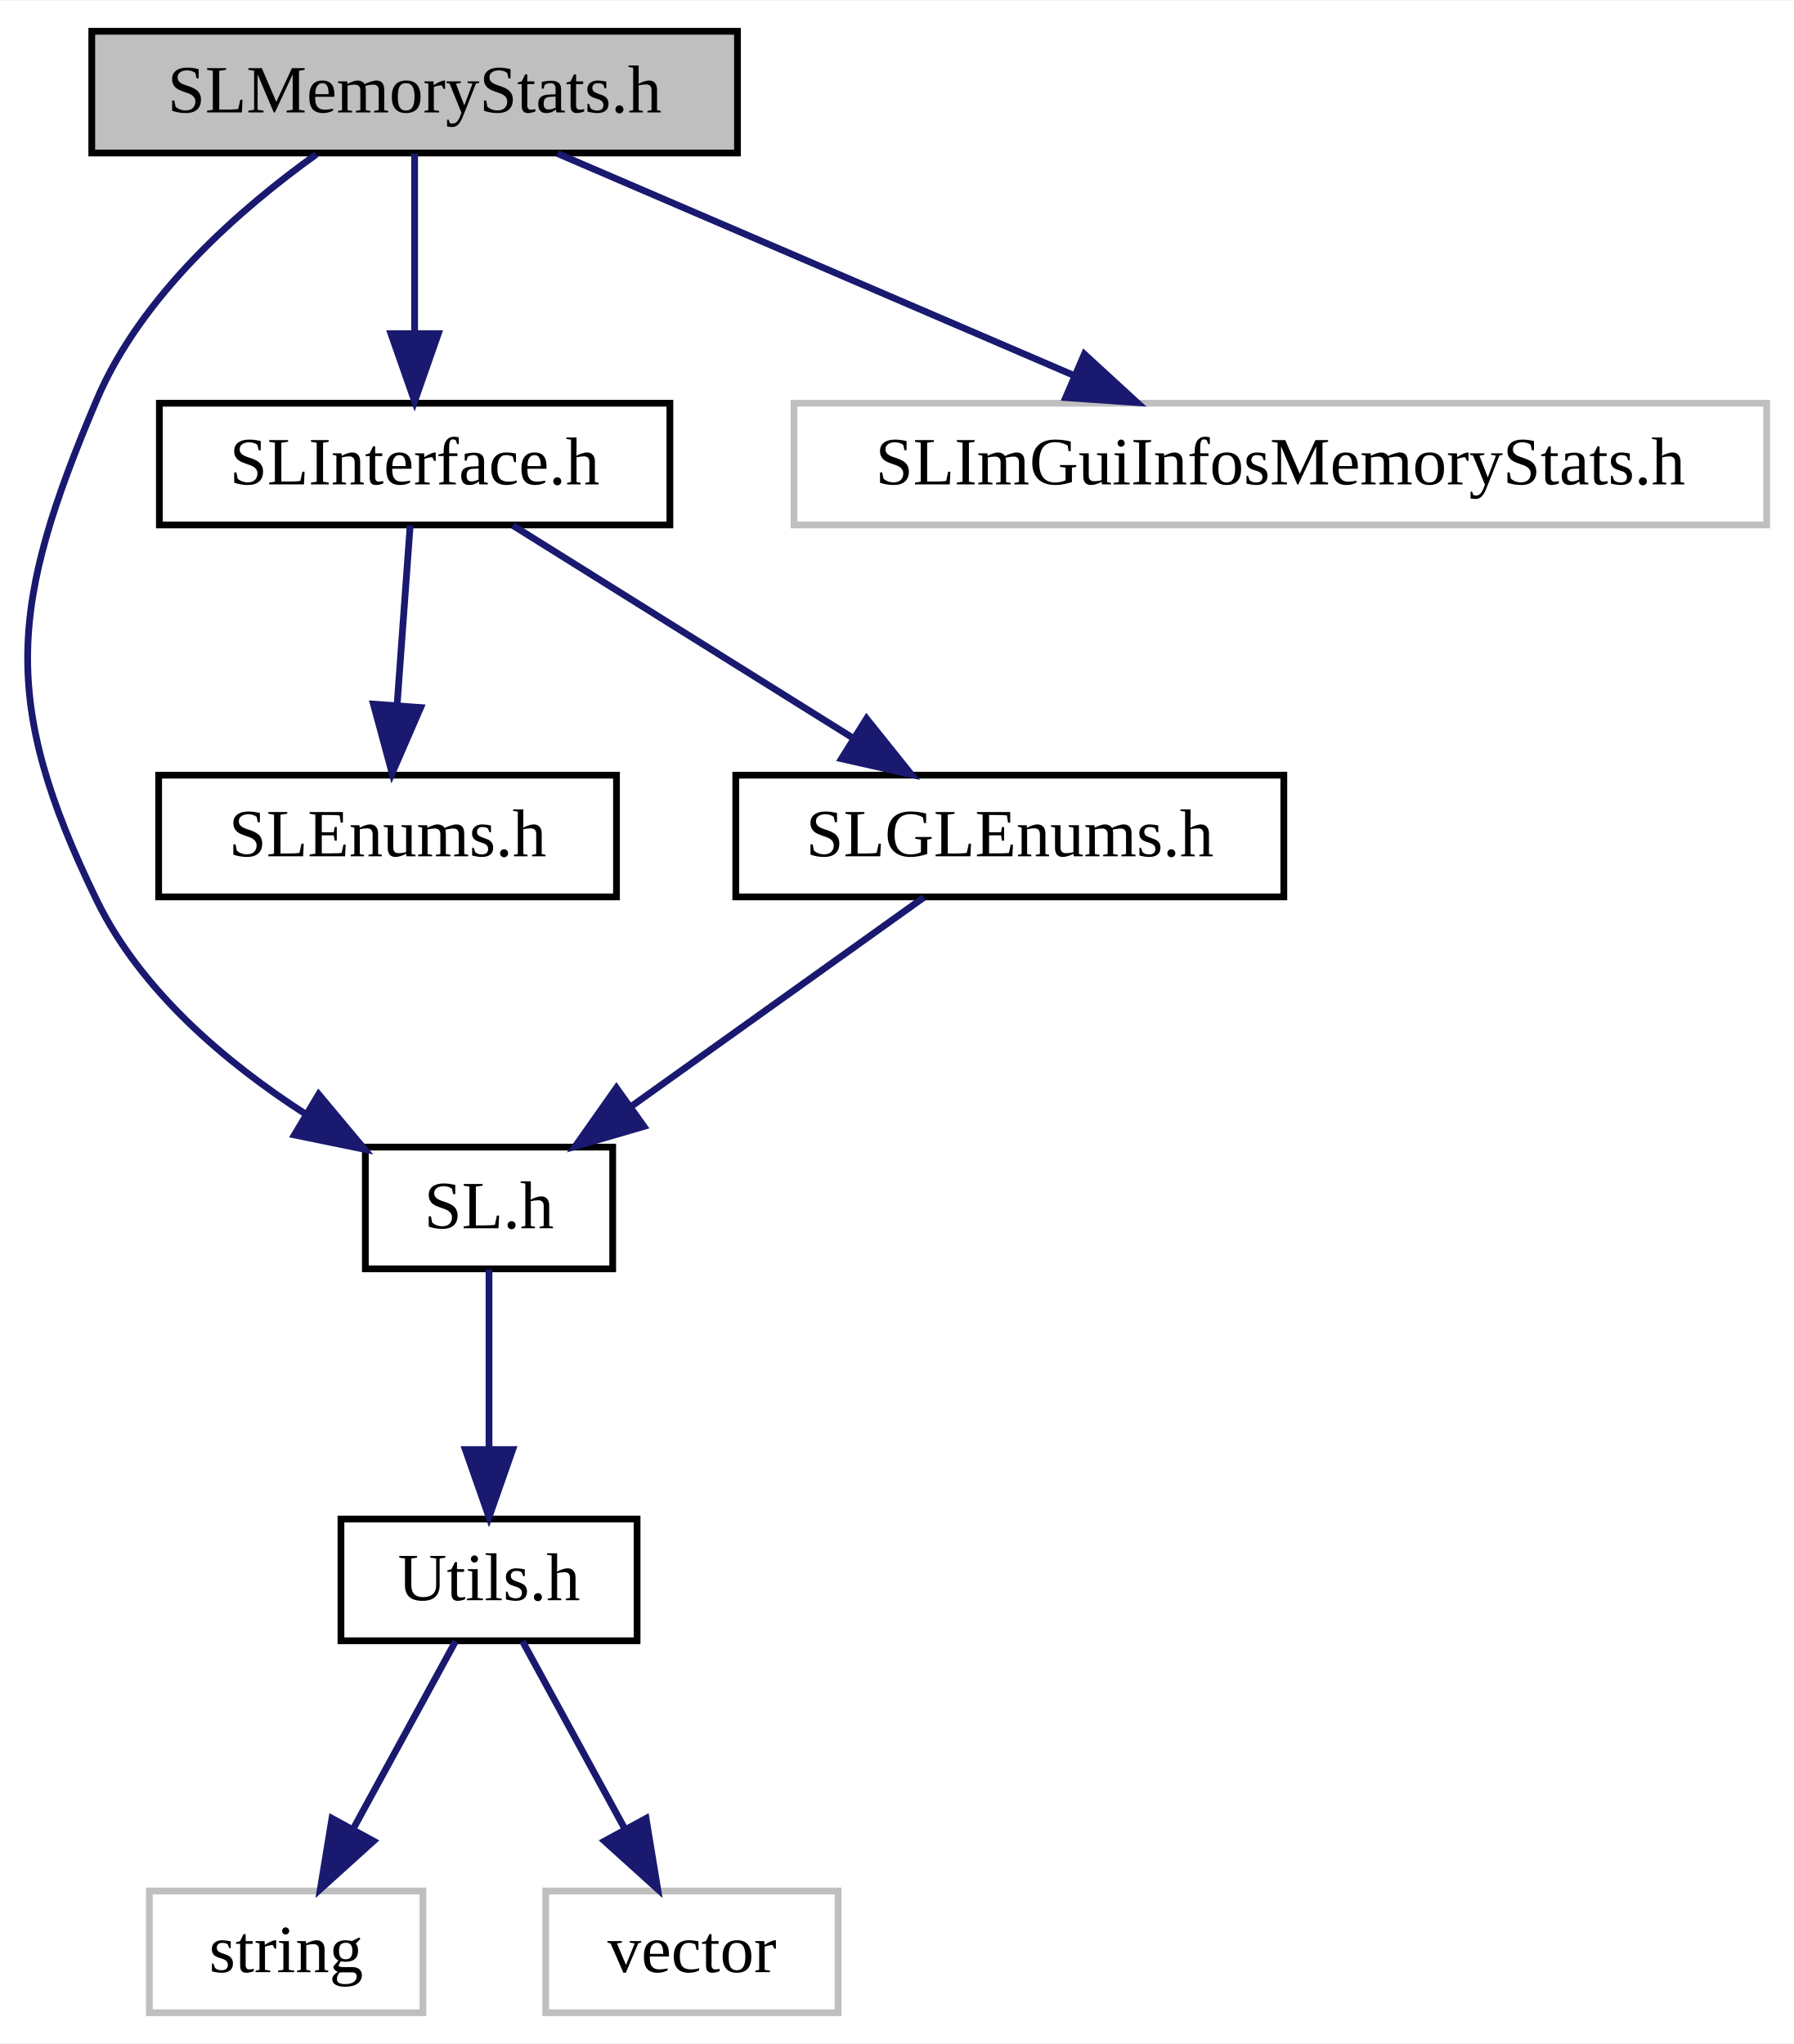
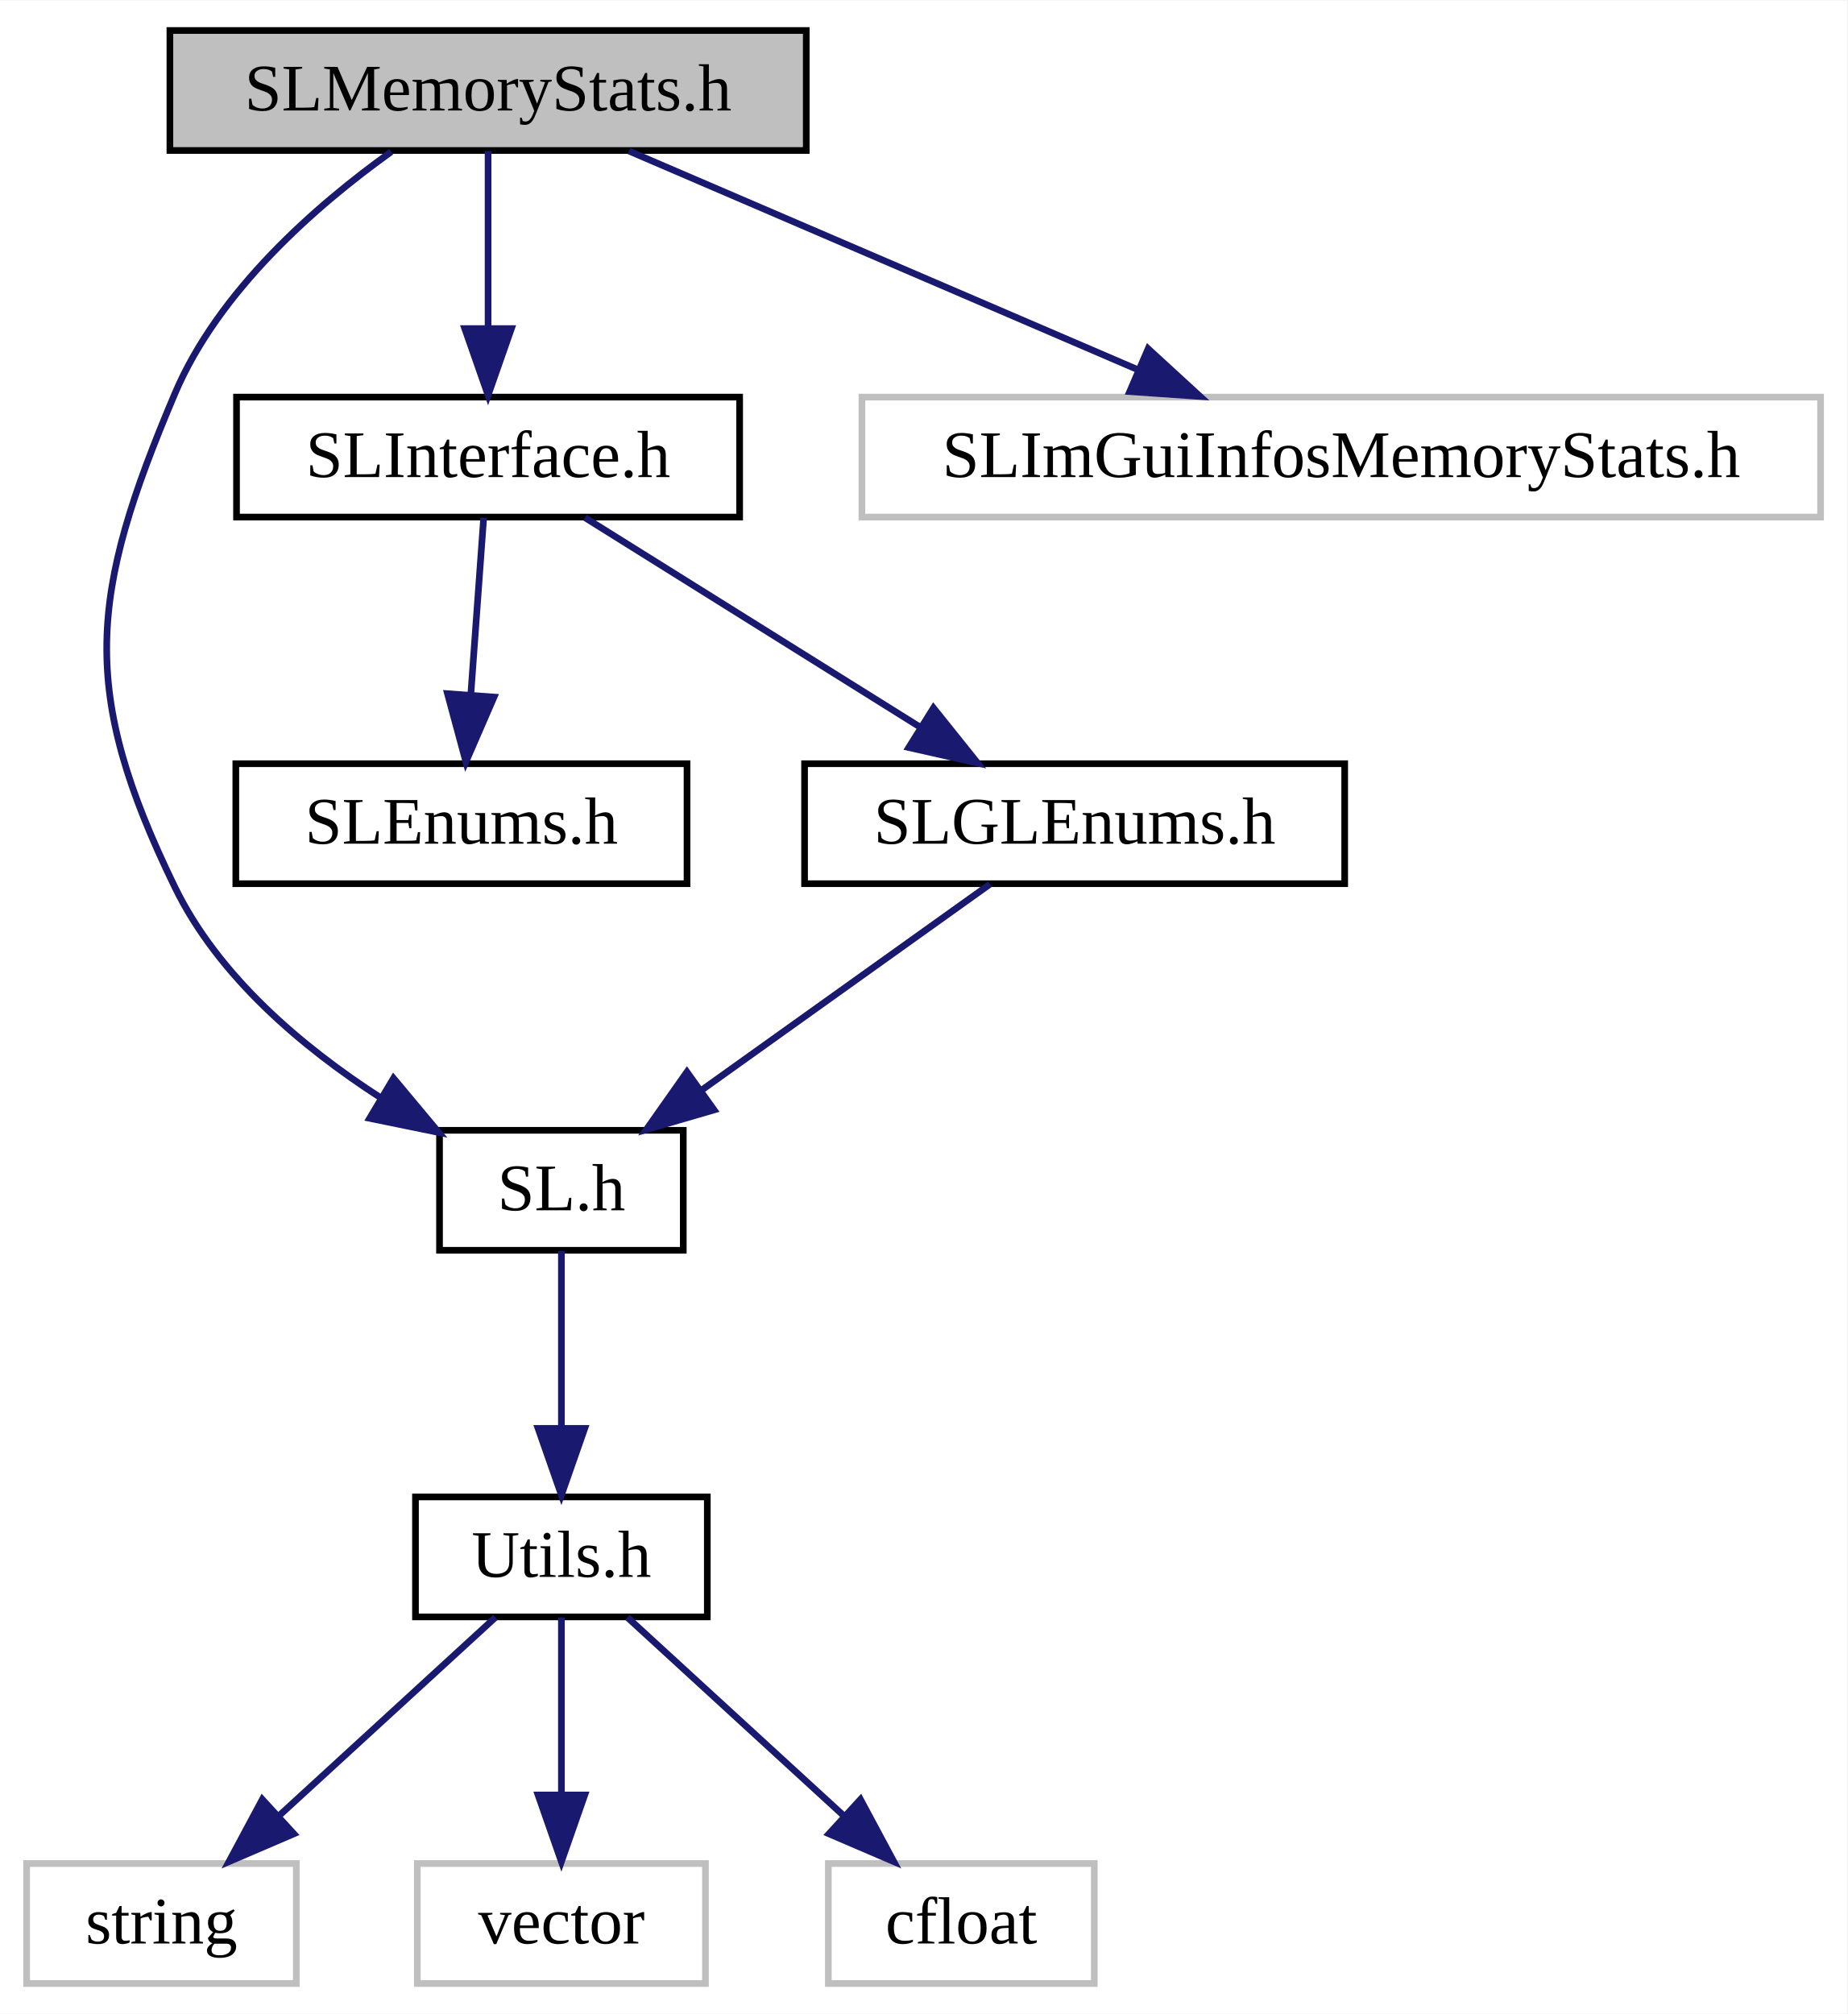
- <svg xmlns="http://www.w3.org/2000/svg" xmlns:xlink="http://www.w3.org/1999/xlink" width="265pt" height="302pt" viewBox="0.00 0.00 265.22 302.00">
+ <svg xmlns="http://www.w3.org/2000/svg" xmlns:xlink="http://www.w3.org/1999/xlink" width="277pt" height="302pt" viewBox="0.00 0.00 277.14 302.00">
  <g id="graph0" class="graph" transform="scale(1 1) rotate(0) translate(4 298)">
-     <polygon fill="#ffffff" stroke="transparent" points="-4,4 -4,-298 261.216,-298 261.216,4 -4,4" />
+     <polygon fill="#ffffff" stroke="transparent" points="-4,4 -4,-298 273.138,-298 273.138,4 -4,4" />
    <g id="node1" class="node">
      <g id="a_node1">
        <a xlink:title=" ">
-           <polygon fill="#bfbfbf" stroke="#000000" points="9.569,-275.5 9.569,-293.5 105.041,-293.5 105.041,-275.5 9.569,-275.5" />
-           <text text-anchor="middle" x="57.305" y="-281.5" font-family="Arial.ttf" font-size="10.00" fill="#000000">SLMemoryStats.h</text>
+           <polygon fill="#bfbfbf" stroke="#000000" points="21.49,-275.5 21.49,-293.5 116.963,-293.5 116.963,-275.5 21.49,-275.5" />
+           <text text-anchor="middle" x="69.227" y="-281.5" font-family="Arial.ttf" font-size="10.00" fill="#000000">SLMemoryStats.h</text>
        </a>
      </g>
    </g>
    <g id="node2" class="node">
      <g id="a_node2">
        <a xlink:href="_s_l_8h.html" target="_top" xlink:title=" ">
-           <polygon fill="#ffffff" stroke="#000000" points="50.019,-110.5 50.019,-128.5 86.591,-128.5 86.591,-110.5 50.019,-110.5" />
-           <text text-anchor="middle" x="68.305" y="-116.5" font-family="Arial.ttf" font-size="10.00" fill="#000000">SL.h</text>
+           <polygon fill="#ffffff" stroke="#000000" points="61.941,-110.5 61.941,-128.5 98.512,-128.5 98.512,-110.5 61.941,-110.5" />
+           <text text-anchor="middle" x="80.227" y="-116.5" font-family="Arial.ttf" font-size="10.00" fill="#000000">SL.h</text>
        </a>
      </g>
    </g>
    <g id="edge1" class="edge">
-       <path fill="none" stroke="#191970" d="M42.769,-275.302C31.547,-267.265 16.863,-254.476 10.305,-239 -2.527,-208.718 -4.083,-194.575 10.305,-165 16.819,-151.611 29.391,-140.994 41.17,-133.395" />
-       <polygon fill="#191970" stroke="#191970" points="43.118,-136.308 49.91,-128.176 39.529,-130.298 43.118,-136.308" />
+       <path fill="none" stroke="#191970" d="M54.691,-275.302C43.469,-267.265 28.785,-254.476 22.227,-239 9.395,-208.718 7.838,-194.575 22.227,-165 28.741,-151.611 41.313,-140.994 53.092,-133.395" />
+       <polygon fill="#191970" stroke="#191970" points="55.04,-136.308 61.831,-128.176 51.451,-130.298 55.04,-136.308" />
+     </g>
+     <g id="node7" class="node">
+       <g id="a_node7">
+         <a xlink:href="_s_l_interface_8h.html" target="_top" xlink:title=" ">
+           <polygon fill="#ffffff" stroke="#000000" points="31.485,-220.5 31.485,-238.5 106.968,-238.5 106.968,-220.5 31.485,-220.5" />
+           <text text-anchor="middle" x="69.227" y="-226.5" font-family="Arial.ttf" font-size="10.00" fill="#000000">SLInterface.h</text>
+         </a>
+       </g>
+     </g>
+     <g id="edge6" class="edge">
+       <path fill="none" stroke="#191970" d="M69.227,-275.418C69.227,-268.216 69.227,-257.896 69.227,-248.863" />
+       <polygon fill="#191970" stroke="#191970" points="72.727,-248.779 69.227,-238.78 65.727,-248.78 72.727,-248.779" />
+     </g>
+     <g id="node10" class="node">
+       <g id="a_node10">
+         <a xlink:title=" ">
+           <polygon fill="#ffffff" stroke="#bfbfbf" points="125.315,-220.5 125.315,-238.5 269.138,-238.5 269.138,-220.5 125.315,-220.5" />
+           <text text-anchor="middle" x="197.227" y="-226.5" font-family="Arial.ttf" font-size="10.00" fill="#000000">SLImGuiInfosMemoryStats.h</text>
+         </a>
+       </g>
+     </g>
+     <g id="edge10" class="edge">
+       <path fill="none" stroke="#191970" d="M90.363,-275.418C111.208,-266.461 143.279,-252.681 166.851,-242.552" />
+       <polygon fill="#191970" stroke="#191970" points="168.253,-245.759 176.059,-238.596 165.489,-239.328 168.253,-245.759" />
+     </g>
+     <g id="node3" class="node">
+       <g id="a_node3">
+         <a xlink:href="_utils_8h.html" target="_top" xlink:title=" ">
+           <polygon fill="#ffffff" stroke="#000000" points="58.335,-55.5 58.335,-73.5 102.118,-73.5 102.118,-55.5 58.335,-55.5" />
+           <text text-anchor="middle" x="80.227" y="-61.5" font-family="Arial.ttf" font-size="10.00" fill="#000000">Utils.h</text>
+         </a>
+       </g>
+     </g>
+     <g id="edge2" class="edge">
+       <path fill="none" stroke="#191970" d="M80.227,-110.418C80.227,-103.216 80.227,-92.896 80.227,-83.863" />
+       <polygon fill="#191970" stroke="#191970" points="83.727,-83.779 80.227,-73.779 76.727,-83.779 83.727,-83.779" />
+     </g>
+     <g id="node4" class="node">
+       <g id="a_node4">
+         <a xlink:title=" ">
+           <polygon fill="#ffffff" stroke="#bfbfbf" points="0,-.5 0,-18.5 40.453,-18.5 40.453,-.5 0,-.5" />
+           <text text-anchor="middle" x="20.227" y="-6.5" font-family="Arial.ttf" font-size="10.00" fill="#000000">string</text>
+         </a>
+       </g>
+     </g>
+     <g id="edge3" class="edge">
+       <path fill="none" stroke="#191970" d="M70.319,-55.418C61.513,-47.346 48.433,-35.356 37.847,-25.652" />
+       <polygon fill="#191970" stroke="#191970" points="40.086,-22.957 30.35,-18.779 35.356,-28.117 40.086,-22.957" />
+     </g>
+     <g id="node5" class="node">
+       <g id="a_node5">
+         <a xlink:title=" ">
+           <polygon fill="#ffffff" stroke="#bfbfbf" points="58.611,-.5 58.611,-18.5 101.842,-18.5 101.842,-.5 58.611,-.5" />
+           <text text-anchor="middle" x="80.227" y="-6.5" font-family="Arial.ttf" font-size="10.00" fill="#000000">vector</text>
+         </a>
+       </g>
+     </g>
+     <g id="edge4" class="edge">
+       <path fill="none" stroke="#191970" d="M80.227,-55.418C80.227,-48.216 80.227,-37.896 80.227,-28.863" />
+       <polygon fill="#191970" stroke="#191970" points="83.727,-28.779 80.227,-18.779 76.727,-28.779 83.727,-28.779" />
    </g>
    <g id="node6" class="node">
      <g id="a_node6">
-         <a xlink:href="_s_l_interface_8h.html" target="_top" xlink:title=" ">
-           <polygon fill="#ffffff" stroke="#000000" points="19.564,-220.5 19.564,-238.5 95.046,-238.5 95.046,-220.5 19.564,-220.5" />
-           <text text-anchor="middle" x="57.305" y="-226.5" font-family="Arial.ttf" font-size="10.00" fill="#000000">SLInterface.h</text>
+         <a xlink:title=" ">
+           <polygon fill="#ffffff" stroke="#bfbfbf" points="120.276,-.5 120.276,-18.5 160.177,-18.5 160.177,-.5 120.276,-.5" />
+           <text text-anchor="middle" x="140.227" y="-6.5" font-family="Arial.ttf" font-size="10.00" fill="#000000">cfloat</text>
        </a>
      </g>
    </g>
    <g id="edge5" class="edge">
-       <path fill="none" stroke="#191970" d="M57.305,-275.418C57.305,-268.216 57.305,-257.896 57.305,-248.863" />
-       <polygon fill="#191970" stroke="#191970" points="60.805,-248.779 57.305,-238.78 53.805,-248.78 60.805,-248.779" />
-     </g>
-     <g id="node9" class="node">
-       <g id="a_node9">
-         <a xlink:title=" ">
-           <polygon fill="#ffffff" stroke="#bfbfbf" points="113.394,-220.5 113.394,-238.5 257.216,-238.5 257.216,-220.5 113.394,-220.5" />
-           <text text-anchor="middle" x="185.305" y="-226.5" font-family="Arial.ttf" font-size="10.00" fill="#000000">SLImGuiInfosMemoryStats.h</text>
-         </a>
-       </g>
-     </g>
-     <g id="edge9" class="edge">
-       <path fill="none" stroke="#191970" d="M78.441,-275.418C99.286,-266.461 131.357,-252.681 154.929,-242.552" />
-       <polygon fill="#191970" stroke="#191970" points="156.331,-245.759 164.137,-238.596 153.567,-239.328 156.331,-245.759" />
-     </g>
-     <g id="node3" class="node">
-       <g id="a_node3">
-         <a xlink:href="_utils_8h.html" target="_top" xlink:title=" ">
-           <polygon fill="#ffffff" stroke="#000000" points="46.413,-55.5 46.413,-73.5 90.196,-73.5 90.196,-55.5 46.413,-55.5" />
-           <text text-anchor="middle" x="68.305" y="-61.5" font-family="Arial.ttf" font-size="10.00" fill="#000000">Utils.h</text>
-         </a>
-       </g>
-     </g>
-     <g id="edge2" class="edge">
-       <path fill="none" stroke="#191970" d="M68.305,-110.418C68.305,-103.216 68.305,-92.896 68.305,-83.863" />
-       <polygon fill="#191970" stroke="#191970" points="71.805,-83.779 68.305,-73.779 64.805,-83.779 71.805,-83.779" />
-     </g>
-     <g id="node4" class="node">
-       <g id="a_node4">
-         <a xlink:title=" ">
-           <polygon fill="#ffffff" stroke="#bfbfbf" points="18.078,-.5 18.078,-18.5 58.531,-18.5 58.531,-.5 18.078,-.5" />
-           <text text-anchor="middle" x="38.305" y="-6.5" font-family="Arial.ttf" font-size="10.00" fill="#000000">string</text>
-         </a>
-       </g>
-     </g>
-     <g id="edge3" class="edge">
-       <path fill="none" stroke="#191970" d="M63.351,-55.418C59.25,-47.9 53.295,-36.983 48.221,-27.68" />
-       <polygon fill="#191970" stroke="#191970" points="51.228,-25.882 43.366,-18.779 45.082,-29.234 51.228,-25.882" />
-     </g>
-     <g id="node5" class="node">
-       <g id="a_node5">
-         <a xlink:title=" ">
-           <polygon fill="#ffffff" stroke="#bfbfbf" points="76.689,-.5 76.689,-18.5 119.921,-18.5 119.921,-.5 76.689,-.5" />
-           <text text-anchor="middle" x="98.305" y="-6.5" font-family="Arial.ttf" font-size="10.00" fill="#000000">vector</text>
-         </a>
-       </g>
-     </g>
-     <g id="edge4" class="edge">
-       <path fill="none" stroke="#191970" d="M73.259,-55.418C77.359,-47.9 83.314,-36.983 88.389,-27.68" />
-       <polygon fill="#191970" stroke="#191970" points="91.527,-29.234 93.243,-18.779 85.382,-25.882 91.527,-29.234" />
-     </g>
-     <g id="node7" class="node">
-       <g id="a_node7">
-         <a xlink:href="_s_l_enums_8h.html" target="_top" xlink:title=" ">
-           <polygon fill="#ffffff" stroke="#000000" points="19.458,-165.5 19.458,-183.5 87.152,-183.5 87.152,-165.5 19.458,-165.5" />
-           <text text-anchor="middle" x="53.305" y="-171.5" font-family="Arial.ttf" font-size="10.00" fill="#000000">SLEnums.h</text>
-         </a>
-       </g>
-     </g>
-     <g id="edge6" class="edge">
-       <path fill="none" stroke="#191970" d="M56.644,-220.418C56.121,-213.216 55.37,-202.896 54.713,-193.863" />
-       <polygon fill="#191970" stroke="#191970" points="58.196,-193.499 53.98,-183.78 51.214,-194.007 58.196,-193.499" />
+       <path fill="none" stroke="#191970" d="M90.134,-55.418C98.94,-47.346 112.02,-35.356 122.606,-25.652" />
+       <polygon fill="#191970" stroke="#191970" points="125.097,-28.117 130.103,-18.779 120.367,-22.957 125.097,-28.117" />
    </g>
    <g id="node8" class="node">
      <g id="a_node8">
-         <a xlink:href="_s_l_g_l_enums_8h.html" target="_top" xlink:title=" ">
-           <polygon fill="#ffffff" stroke="#000000" points="104.788,-165.5 104.788,-183.5 185.822,-183.5 185.822,-165.5 104.788,-165.5" />
-           <text text-anchor="middle" x="145.305" y="-171.5" font-family="Arial.ttf" font-size="10.00" fill="#000000">SLGLEnums.h</text>
+         <a xlink:href="_s_l_enums_8h.html" target="_top" xlink:title=" ">
+           <polygon fill="#ffffff" stroke="#000000" points="31.379,-165.5 31.379,-183.5 99.074,-183.5 99.074,-165.5 31.379,-165.5" />
+           <text text-anchor="middle" x="65.227" y="-171.5" font-family="Arial.ttf" font-size="10.00" fill="#000000">SLEnums.h</text>
        </a>
      </g>
    </g>
    <g id="edge7" class="edge">
-       <path fill="none" stroke="#191970" d="M71.836,-220.418C85.466,-211.899 106.078,-199.017 122.004,-189.063" />
-       <polygon fill="#191970" stroke="#191970" points="124.127,-191.864 130.752,-183.596 120.417,-185.928 124.127,-191.864" />
+       <path fill="none" stroke="#191970" d="M68.566,-220.418C68.042,-213.216 67.292,-202.896 66.635,-193.863" />
+       <polygon fill="#191970" stroke="#191970" points="70.118,-193.499 65.901,-183.78 63.136,-194.007 70.118,-193.499" />
+     </g>
+     <g id="node9" class="node">
+       <g id="a_node9">
+         <a xlink:href="_s_l_g_l_enums_8h.html" target="_top" xlink:title=" ">
+           <polygon fill="#ffffff" stroke="#000000" points="116.71,-165.5 116.71,-183.5 197.744,-183.5 197.744,-165.5 116.71,-165.5" />
+           <text text-anchor="middle" x="157.227" y="-171.5" font-family="Arial.ttf" font-size="10.00" fill="#000000">SLGLEnums.h</text>
+         </a>
+       </g>
    </g>
    <g id="edge8" class="edge">
-       <path fill="none" stroke="#191970" d="M132.59,-165.418C120.887,-157.058 103.3,-144.497 89.478,-134.624" />
-       <polygon fill="#191970" stroke="#191970" points="91.21,-131.56 81.039,-128.596 87.142,-137.256 91.21,-131.56" />
+       <path fill="none" stroke="#191970" d="M83.758,-220.418C97.388,-211.899 118,-199.017 133.926,-189.063" />
+       <polygon fill="#191970" stroke="#191970" points="136.049,-191.864 142.674,-183.596 132.339,-185.928 136.049,-191.864" />
+     </g>
+     <g id="edge9" class="edge">
+       <path fill="none" stroke="#191970" d="M144.512,-165.418C132.808,-157.058 115.222,-144.497 101.4,-134.624" />
+       <polygon fill="#191970" stroke="#191970" points="103.132,-131.56 92.96,-128.596 99.063,-137.256 103.132,-131.56" />
    </g>
  </g>
</svg>
